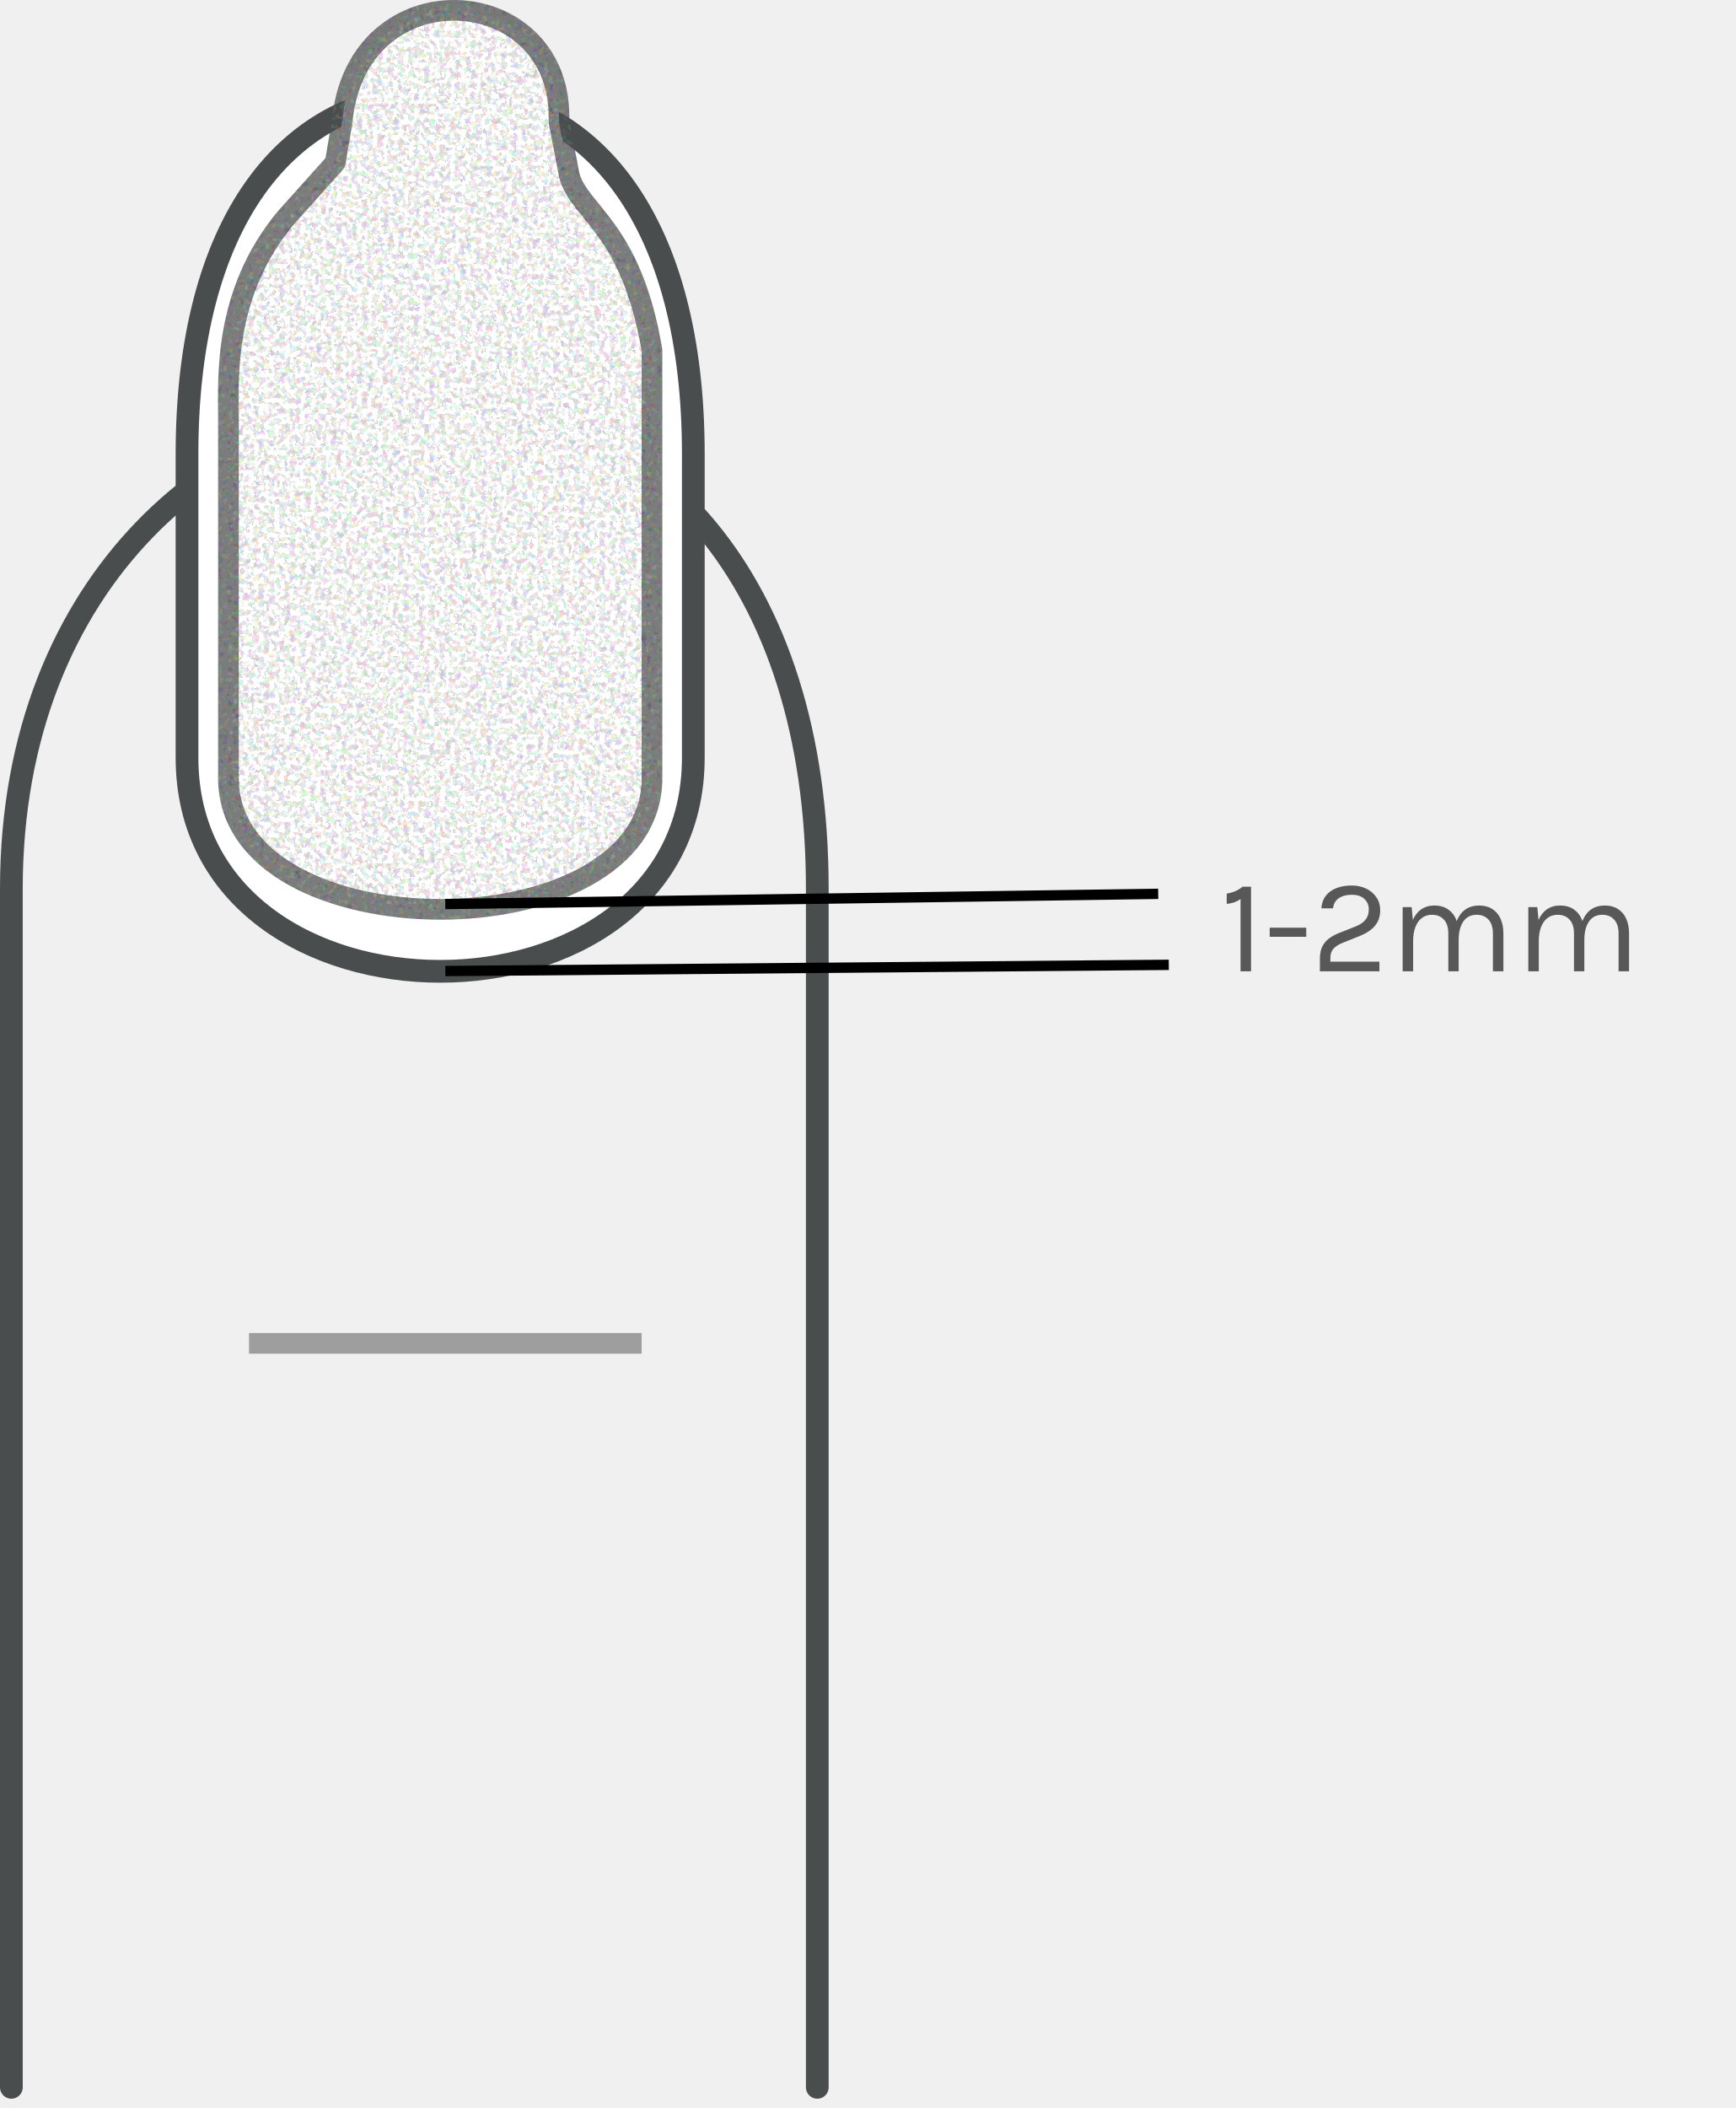
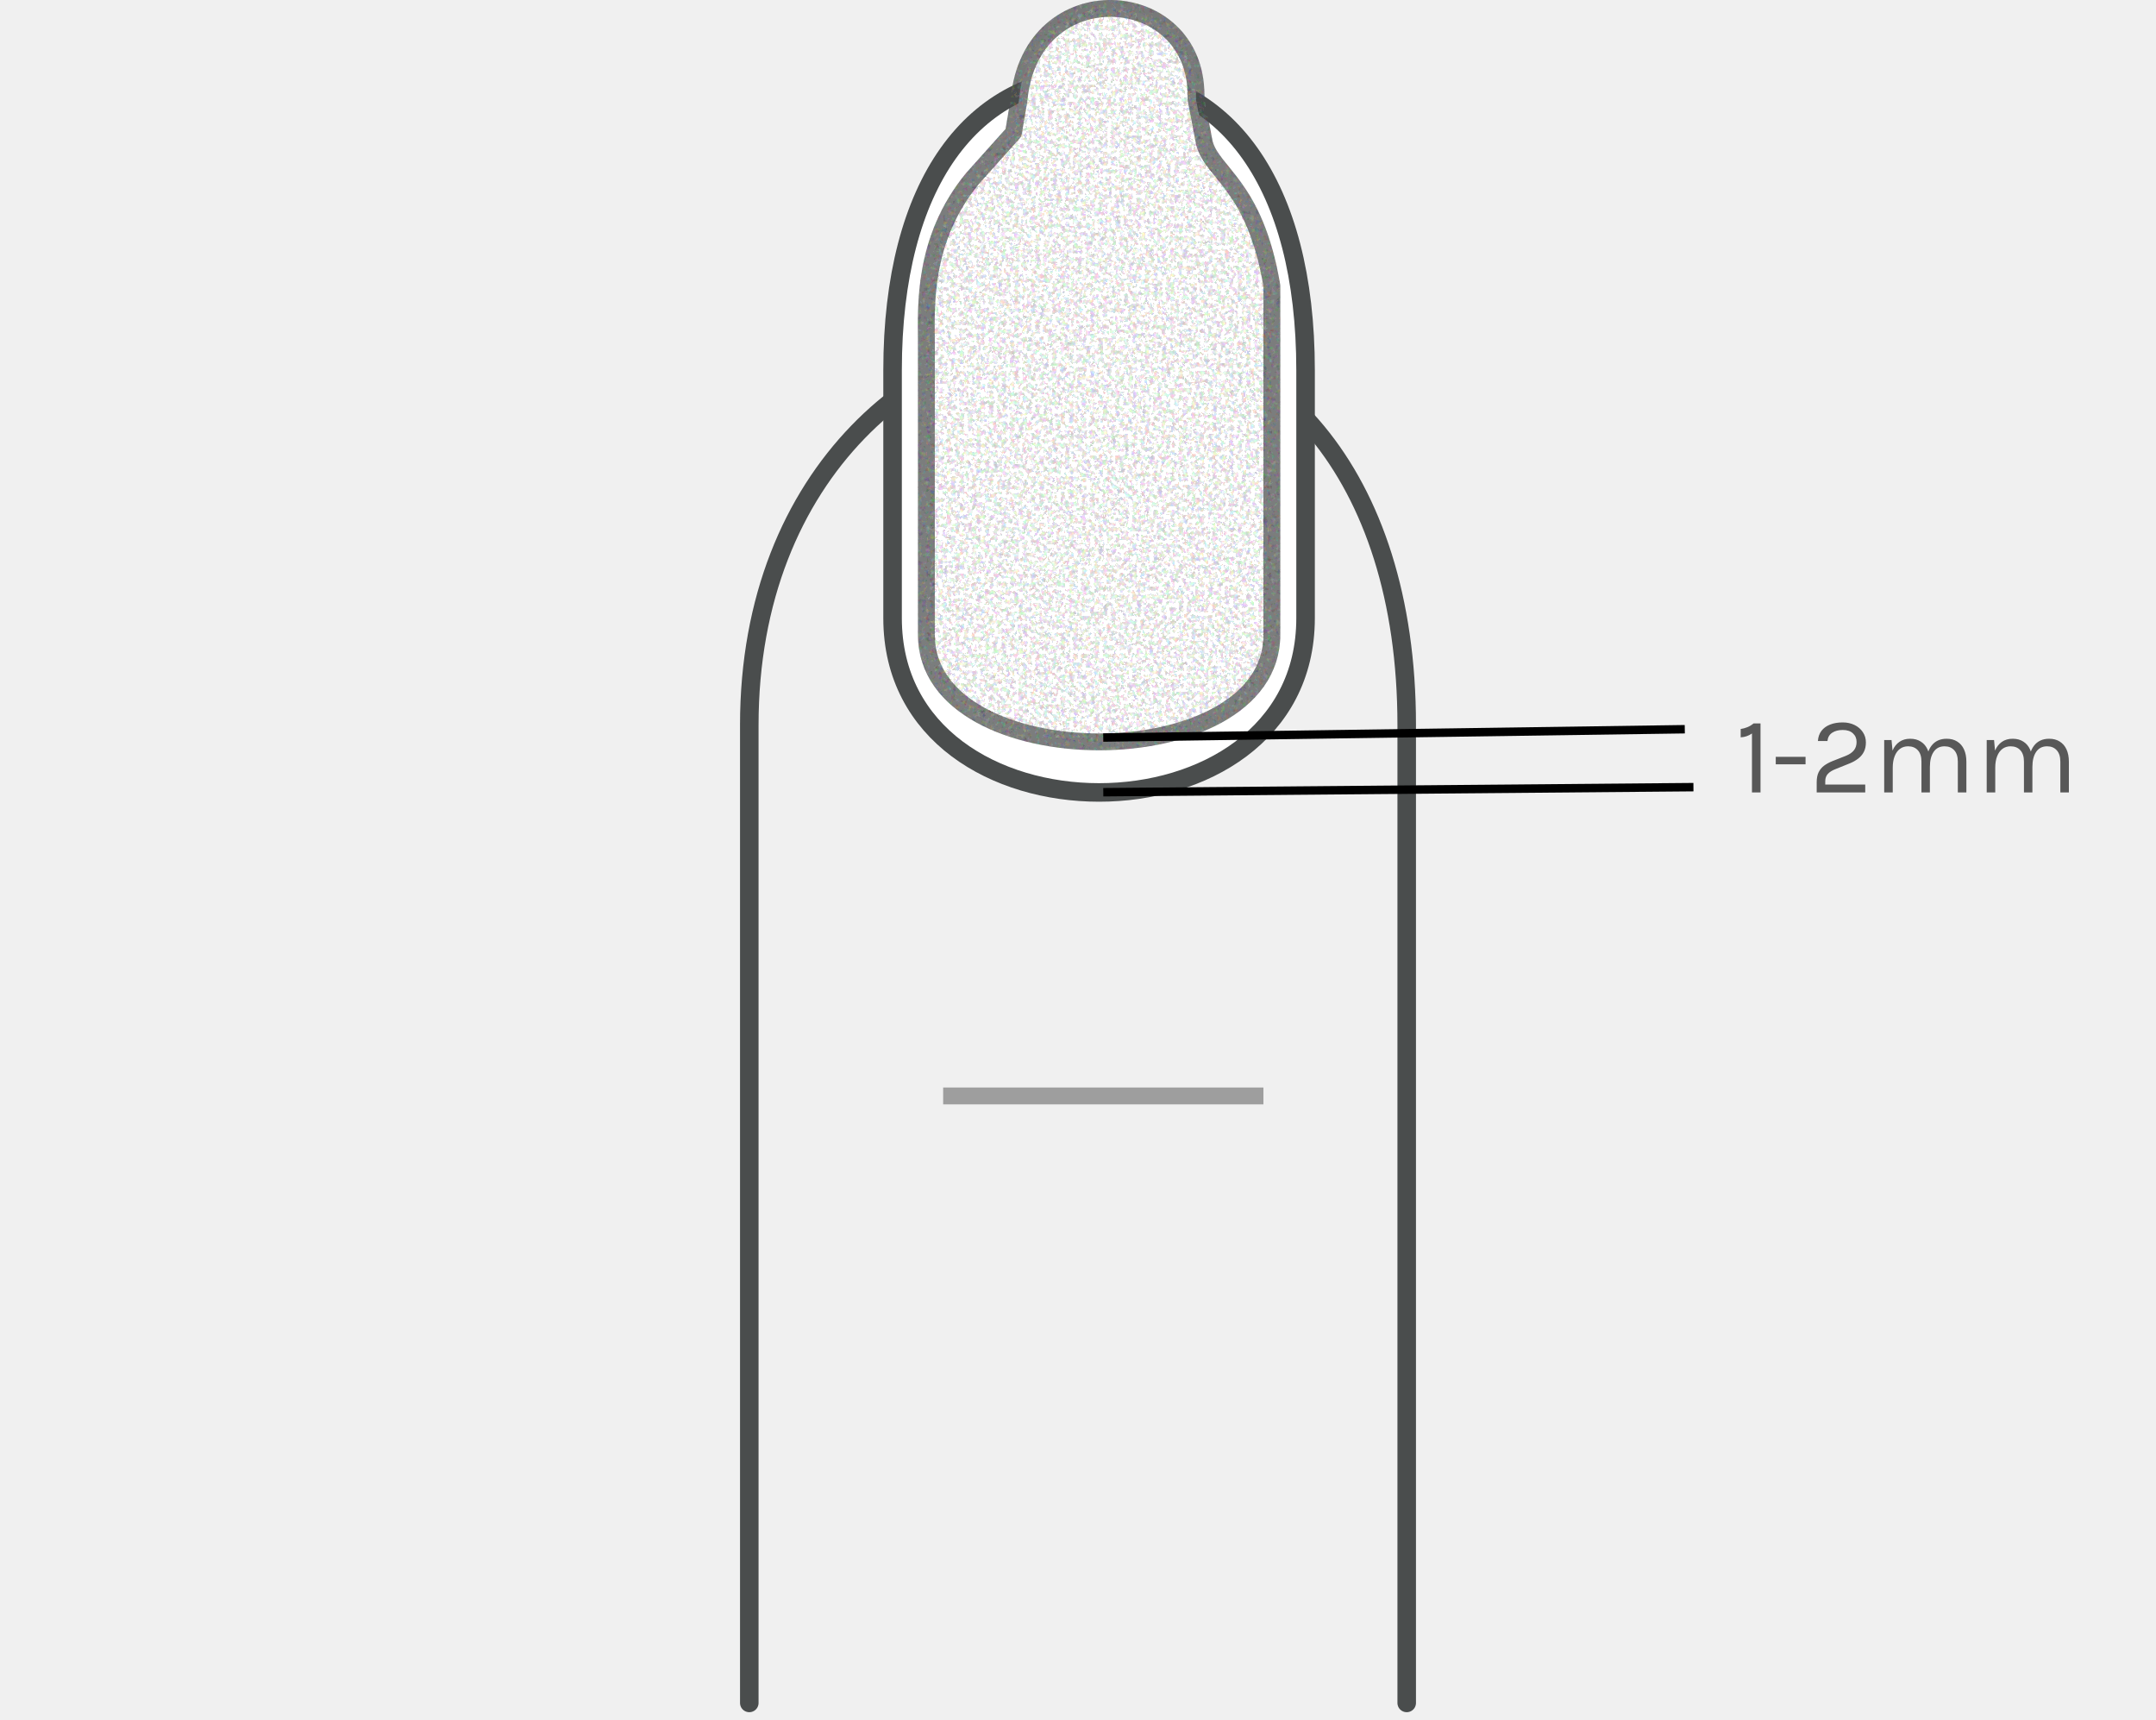
- <svg xmlns="http://www.w3.org/2000/svg" width="168" height="204" viewBox="0 0 168 204" fill="none">
+ <svg xmlns="http://www.w3.org/2000/svg" width="255.80" height="204" viewBox="-87.80 0 255.80 204" fill="none">
  <path d="M1.1 202V86C1.1 56 21.724 39 42.364 39C63.005 39 79.1 56 79.1 86V202" stroke-width="2.2" stroke-linecap="round" stroke-linejoin="round" stroke="#4A4D4D" />
  <path opacity="0.63" d="M120.258 85.81H121.077V94H120.063V87.006C119.855 87.149 119.636 87.26 119.406 87.338C119.181 87.411 118.954 87.452 118.724 87.461V86.473C118.997 86.434 119.261 86.362 119.517 86.258C119.777 86.154 120.024 86.005 120.258 85.81ZM122.885 90.659V89.775H126.421V90.659H122.885ZM127.743 94V92.791C127.743 92.319 127.818 91.924 127.97 91.608C128.126 91.292 128.343 91.029 128.62 90.822C128.902 90.614 129.233 90.434 129.615 90.282L131.227 89.645C131.643 89.476 131.955 89.259 132.163 88.995C132.371 88.731 132.475 88.401 132.475 88.007C132.475 87.591 132.329 87.251 132.039 86.987C131.753 86.722 131.352 86.59 130.837 86.59C130.325 86.59 129.905 86.701 129.576 86.921C129.251 87.138 129.064 87.465 129.017 87.903H127.886C127.916 87.431 128.055 87.03 128.302 86.701C128.553 86.371 128.893 86.122 129.322 85.953C129.751 85.78 130.252 85.693 130.824 85.693C131.348 85.693 131.818 85.795 132.234 85.999C132.65 86.202 132.977 86.484 133.216 86.844C133.458 87.199 133.58 87.608 133.58 88.072C133.58 88.492 133.502 88.859 133.346 89.171C133.19 89.483 132.966 89.751 132.676 89.977C132.39 90.202 132.05 90.395 131.656 90.555L130.005 91.218C129.589 91.378 129.277 91.571 129.069 91.796C128.861 92.022 128.757 92.314 128.757 92.674V93.064H133.502V94H127.743ZM144.488 94V90.347C144.488 89.753 144.345 89.303 144.059 88.995C143.777 88.683 143.396 88.527 142.915 88.527C142.352 88.527 141.92 88.746 141.621 89.183C141.322 89.617 141.173 90.217 141.173 90.984H140.705C140.705 90.425 140.759 89.935 140.867 89.515C140.98 89.095 141.143 88.746 141.355 88.469C141.567 88.187 141.825 87.977 142.128 87.838C142.432 87.699 142.776 87.63 143.162 87.63C143.652 87.63 144.07 87.74 144.416 87.962C144.767 88.178 145.036 88.49 145.222 88.897C145.409 89.305 145.502 89.788 145.502 90.347V94H144.488ZM135.752 94V87.786H136.623L136.74 89.034C136.935 88.583 137.208 88.237 137.559 87.994C137.914 87.751 138.339 87.63 138.833 87.63C139.323 87.63 139.741 87.74 140.087 87.962C140.438 88.178 140.707 88.49 140.893 88.897C141.08 89.305 141.173 89.788 141.173 90.347V94H140.172V90.347C140.172 89.753 140.029 89.303 139.743 88.995C139.461 88.683 139.076 88.527 138.586 88.527C138.213 88.527 137.89 88.629 137.617 88.832C137.344 89.036 137.134 89.329 136.987 89.71C136.84 90.087 136.766 90.538 136.766 91.062V94H135.752ZM156.65 94V90.347C156.65 89.753 156.507 89.303 156.221 88.995C155.939 88.683 155.558 88.527 155.077 88.527C154.514 88.527 154.082 88.746 153.783 89.183C153.484 89.617 153.335 90.217 153.335 90.984H152.867C152.867 90.425 152.921 89.935 153.029 89.515C153.142 89.095 153.305 88.746 153.517 88.469C153.729 88.187 153.987 87.977 154.29 87.838C154.594 87.699 154.938 87.63 155.324 87.63C155.814 87.63 156.232 87.74 156.578 87.962C156.929 88.178 157.198 88.49 157.384 88.897C157.571 89.305 157.664 89.788 157.664 90.347V94H156.65ZM147.914 94V87.786H148.785L148.902 89.034C149.097 88.583 149.37 88.237 149.721 87.994C150.076 87.751 150.501 87.63 150.995 87.63C151.485 87.63 151.903 87.74 152.249 87.962C152.6 88.178 152.869 88.49 153.055 88.897C153.242 89.305 153.335 89.788 153.335 90.347V94H152.334V90.347C152.334 89.753 152.191 89.303 151.905 88.995C151.623 88.683 151.238 88.527 150.748 88.527C150.375 88.527 150.052 88.629 149.779 88.832C149.506 89.036 149.296 89.329 149.149 89.71C149.002 90.087 148.928 90.538 148.928 91.062V94H147.914Z" fill="black" />
  <rect x="24.1" y="129" width="38" height="2" fill="black" fill-opacity="0.34" />
  <path d="M18.1 43.919C18.1 21.865 27.523 9 42.6 9C57.677 9 67.1 21.865 67.1 43.919V73.324C67.1 100.892 18.1 100.892 18.1 73.324V43.919Z" fill="white" stroke-width="2.2" stroke-linecap="round" stroke-linejoin="round" stroke="#4A4D4D" />
  <g filter="url(#filter0_n_359_7)">
    <path d="M27.609 21.145L32.444 15.746L33.108 11.817C34.497 -3.124 54.102 -1.91 54.102 11.299L54.102 11.817L55.102 17C56.102 20.627 61.1 22 63.1 33.896V75.3C63.1 92.233 22.11 92.233 22.11 75.3L22.11 40.437C22.11 36.453 21.61 28.401 27.609 21.145Z" fill="white" stroke-width="2" stroke-linecap="round" stroke-linejoin="round" stroke="#4A4D4D" stroke-opacity="0.73" />
  </g>
  <path d="M43.093 87.486L112.093 86.5" stroke="black" />
  <path d="M43.1 93.972L113.119 93.371" stroke="black" />
  <defs>
    <filter id="filter0_n_359_7" x="21.099" y="0" width="43.001" height="89" filterUnits="userSpaceOnUse" color-interpolation-filters="sRGB">
      <feFlood flood-opacity="0" result="BackgroundImageFix" />
      <feBlend mode="normal" in="SourceGraphic" in2="BackgroundImageFix" result="shape" />
      <feTurbulence type="fractalNoise" baseFrequency="2 2" stitchTiles="stitch" numOctaves="3" result="noise" seed="8453" />
      <feComponentTransfer in="noise" result="coloredNoise1">
        <feFuncR type="linear" slope="2" intercept="-0.5" />
        <feFuncG type="linear" slope="2" intercept="-0.5" />
        <feFuncB type="linear" slope="2" intercept="-0.5" />
        <feFuncA type="discrete" tableValues="1 1 1 1 1 1 1 1 1 1 1 1 1 1 1 1 1 1 1 1 1 1 1 1 1 1 1 1 1 1 1 1 1 1 1 1 1 1 1 1 1 1 1 1 1 1 1 1 1 1 1 0 0 0 0 0 0 0 0 0 0 0 0 0 0 0 0 0 0 0 0 0 0 0 0 0 0 0 0 0 0 0 0 0 0 0 0 0 0 0 0 0 0 0 0 0 0 0 0 0 " />
      </feComponentTransfer>
      <feComposite operator="in" in2="shape" in="coloredNoise1" result="noise1Clipped" />
      <feComponentTransfer in="noise1Clipped" result="color1">
        <feFuncA type="table" tableValues="0 0.22" />
      </feComponentTransfer>
      <feMerge result="effect1_noise_359_7">
        <feMergeNode in="shape" />
        <feMergeNode in="color1" />
      </feMerge>
    </filter>
  </defs>
</svg>
